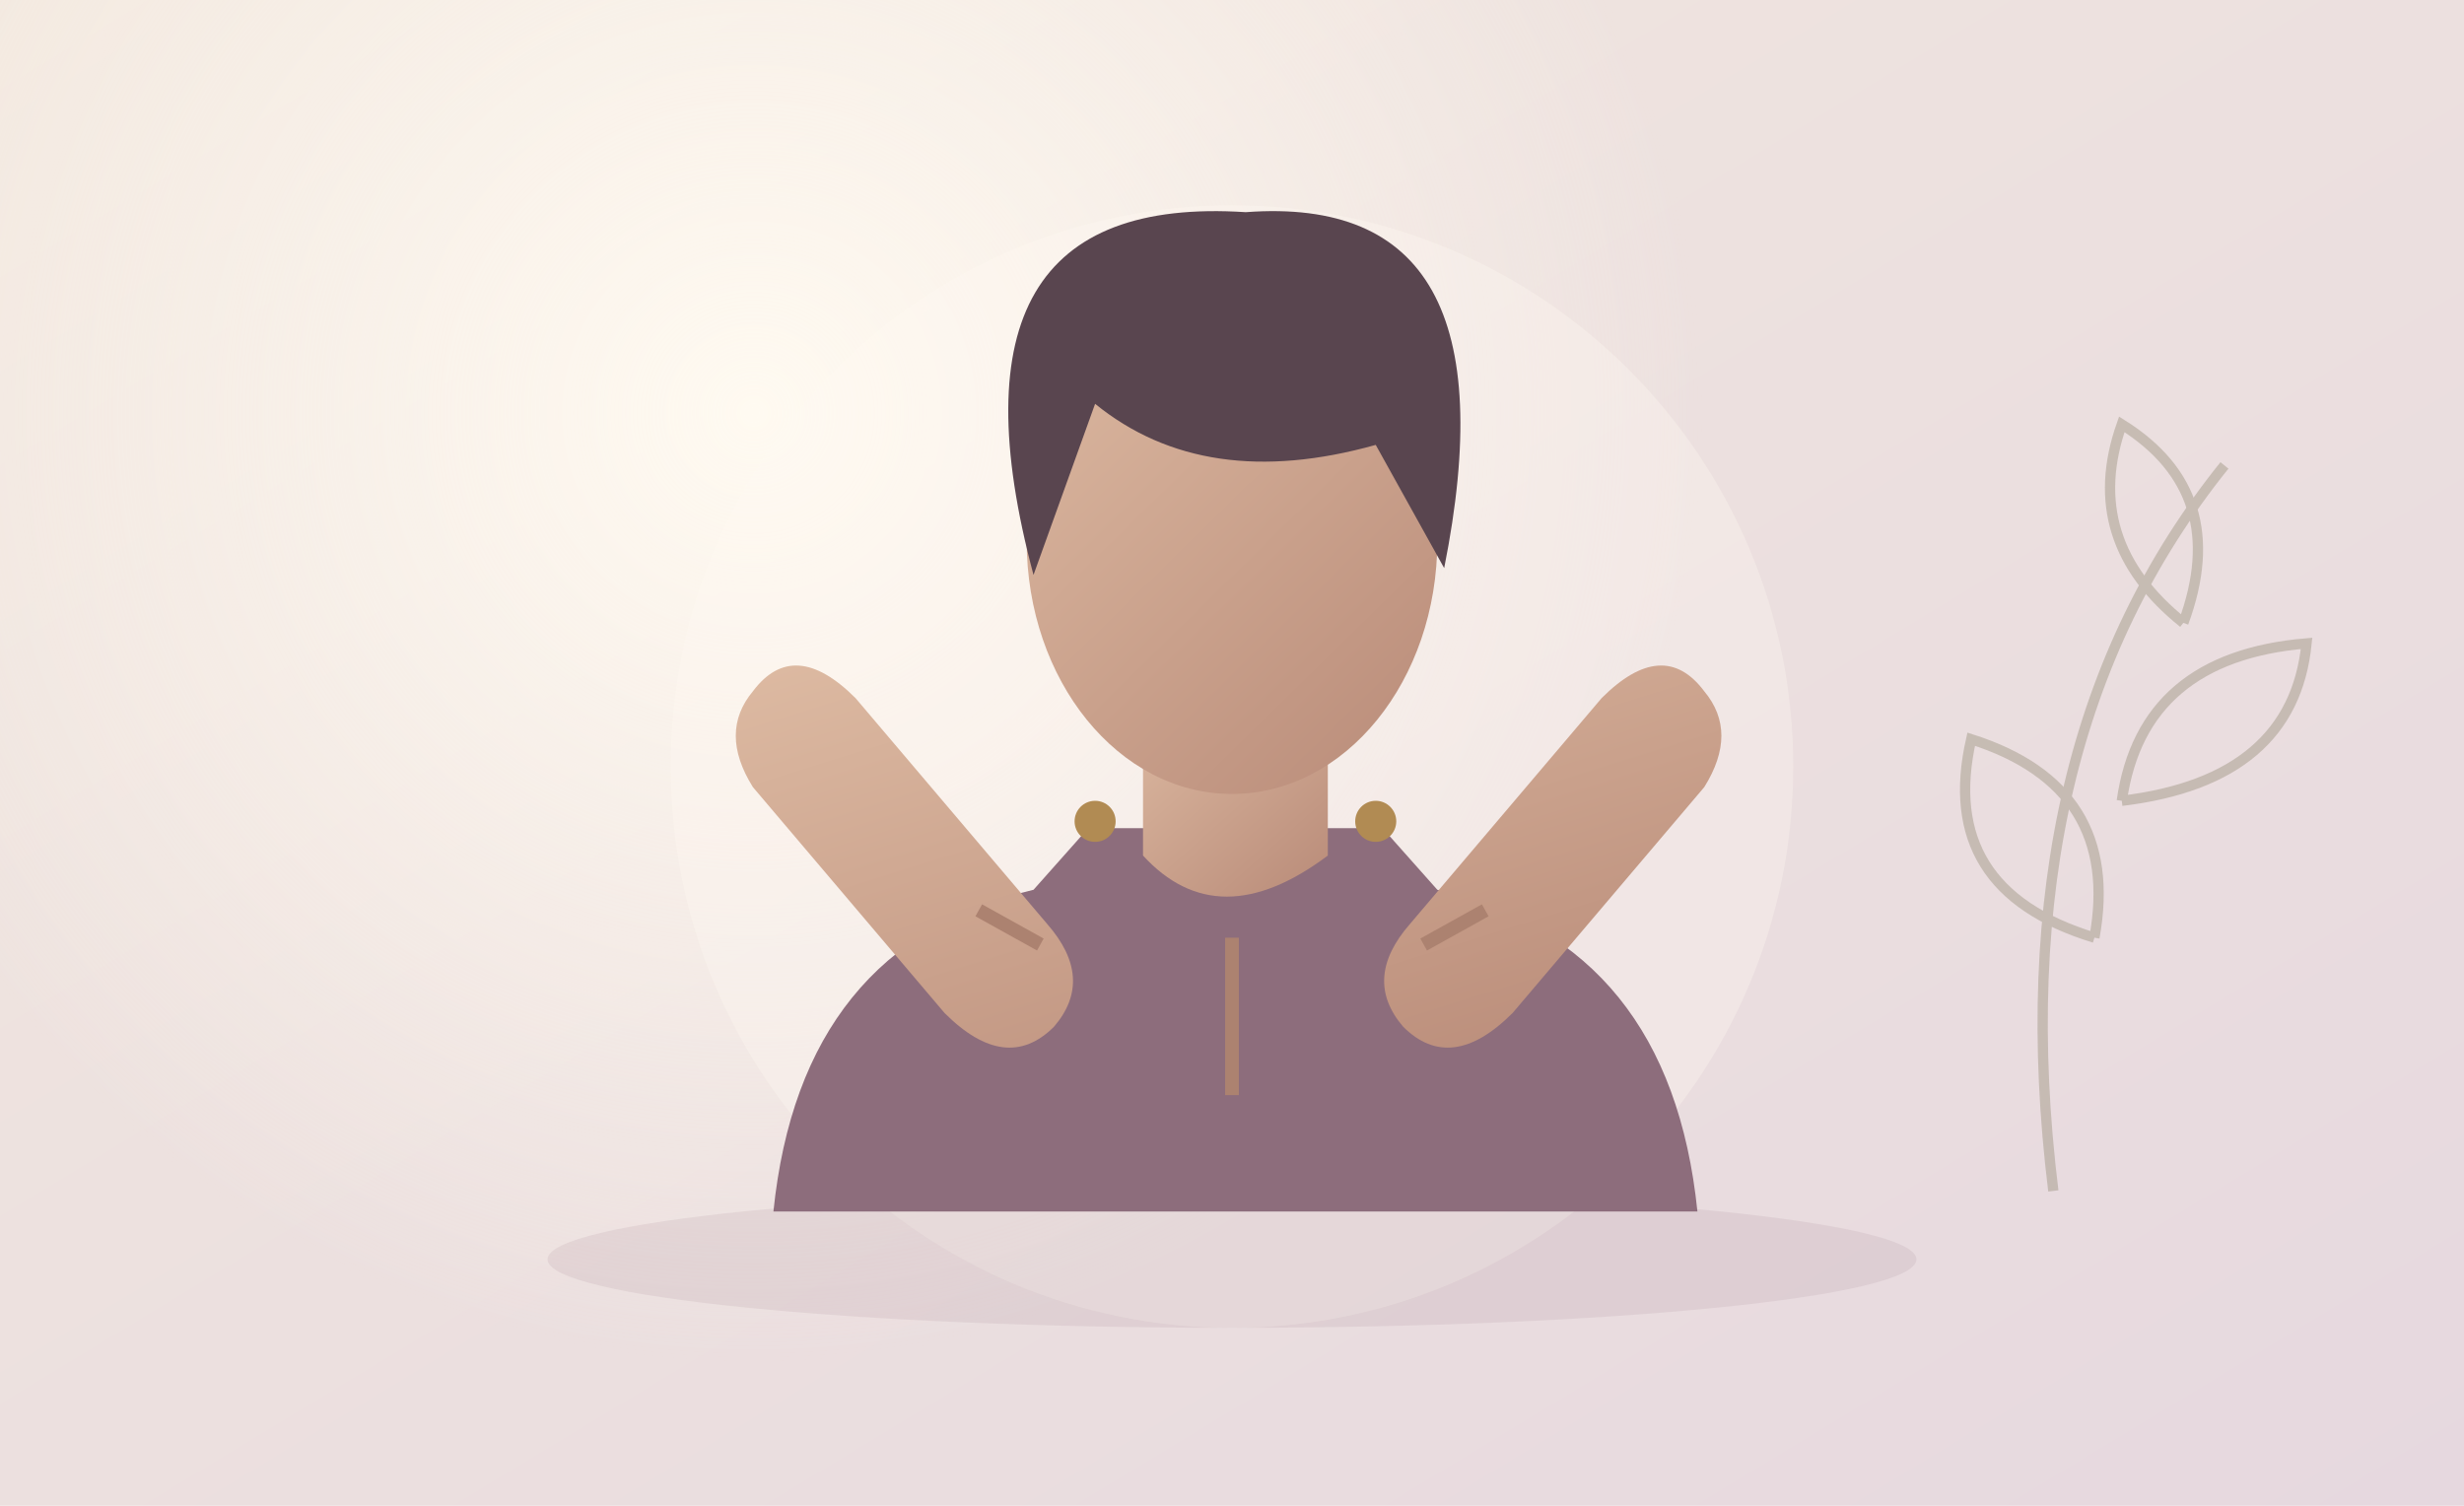
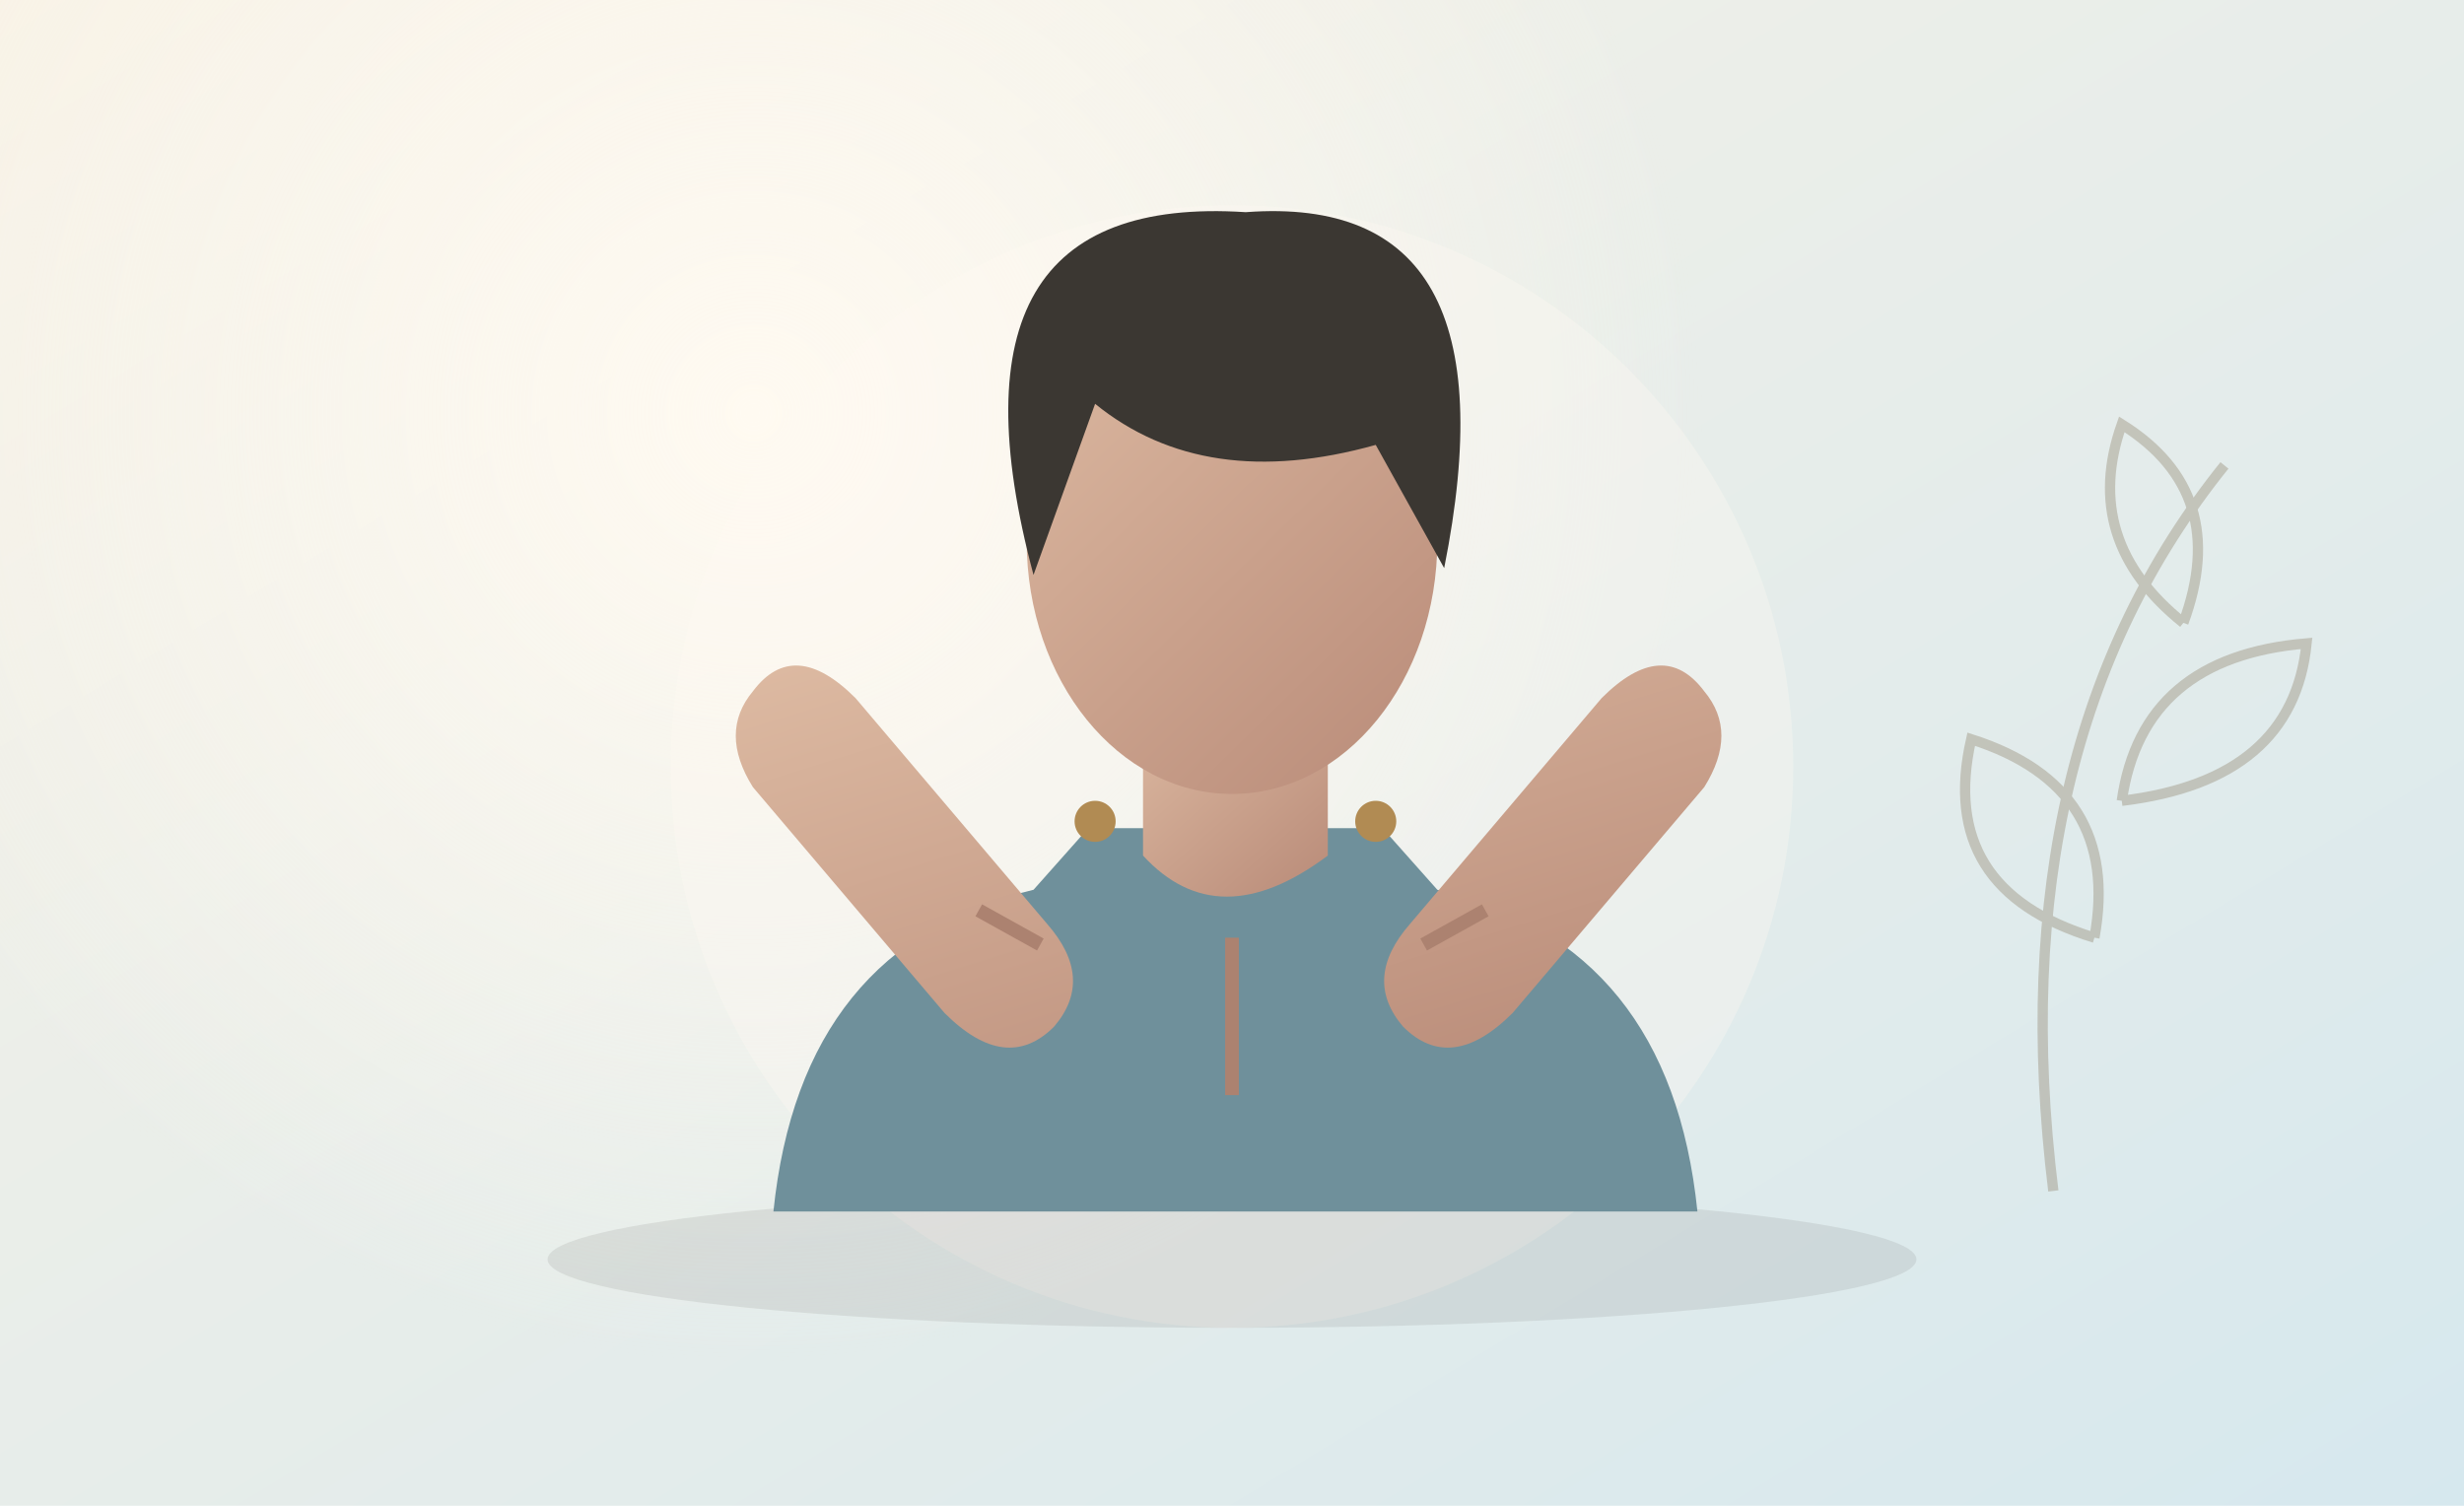
<svg xmlns="http://www.w3.org/2000/svg" width="720" height="440" viewBox="0 0 360 220">
  <defs>
    <linearGradient id="bg" x2="1" y2="1">
-       <stop stop-color="#f2e8df" />
-       <stop offset="1" stop-color="#e6d8df" />
+       <stop stop-color="#f8f2e6" />
+       <stop offset="1" stop-color="#d6e8ee" />
    </linearGradient>
    <linearGradient id="skin" x2=".8" y2="1">
      <stop stop-color="#ddbaa2" />
      <stop offset="1" stop-color="#bc8f7c" />
    </linearGradient>
    <linearGradient id="linen" x2="1" y2="1">
      <stop stop-color="#fff9ee" />
      <stop offset="1" stop-color="#d9c8b5" />
    </linearGradient>
    <linearGradient id="bottle" x2=".8" y2="1">
      <stop stop-color="#b78842" />
      <stop offset=".5" stop-color="#8c5b26" />
      <stop offset="1" stop-color="#593c2e" />
    </linearGradient>
    <radialGradient id="light">
      <stop stop-color="#fffaf1" />
      <stop offset="1" stop-color="#fffaf1" stop-opacity="0" />
    </radialGradient>
  </defs>
  <path fill="url(#bg)" d="M0 0h360v220H0z" />
  <circle cx="110" cy="60" r="140" fill="url(#light)" />
  <circle cx="180" cy="112" r="82" fill="#fffaf1" opacity=".32" />
  <g fill="none" stroke="#9b927f" stroke-width="1.5" opacity=".45">
    <path d="M300 174q-8-65 25-106" />
    <path d="M306 137q-23-7-18-29 22 7 18 29M310 117q25-3 27-23-24 2-27 23M319 91q-15-12-9-29 16 10 9 29" />
  </g>
-   <ellipse cx="180" cy="184" rx="100" ry="10" fill="#795666" opacity=".1" />
-   <path d="M113 177q4-39 38-47l8-9h43l8 9q34 8 38 47z" fill="#8d6d7c" />
+   <ellipse cx="180" cy="184" rx="100" ry="10" fill="#3b3732" opacity=".1" />
+   <path d="M113 177q4-39 38-47l8-9h43l8 9q34 8 38 47z" fill="#6f909b" />
  <path d="M167 101v24q11 12 27 0v-24" fill="url(#skin)" />
  <ellipse cx="180" cy="79" rx="30" ry="37" fill="url(#skin)" />
-   <path d="M151 84q-15-56 31-53 40-3 29 52l-10-18q-25 7-41-6z" fill="#59454f" />
+   <path d="M151 84q-15-56 31-53 40-3 29 52l-10-18q-25 7-41-6z" fill="#3b3732" />
  <path d="M125 102q-9-9-15-1-5 6 0 14l28 33q9 9 16 2 6-7-1-15zM234 102q9-9 15-1 5 6 0 14l-28 33q-9 9-16 2-6-7 1-15z" fill="url(#skin)" />
  <path d="M143 133l9 5m56 0 9-5M180 137v23" stroke="#ac8270" stroke-width="2" fill="none" />
  <g fill="#b18b53">
    <circle cx="160" cy="120" r="3" />
    <circle cx="201" cy="120" r="3" />
  </g>
</svg>
